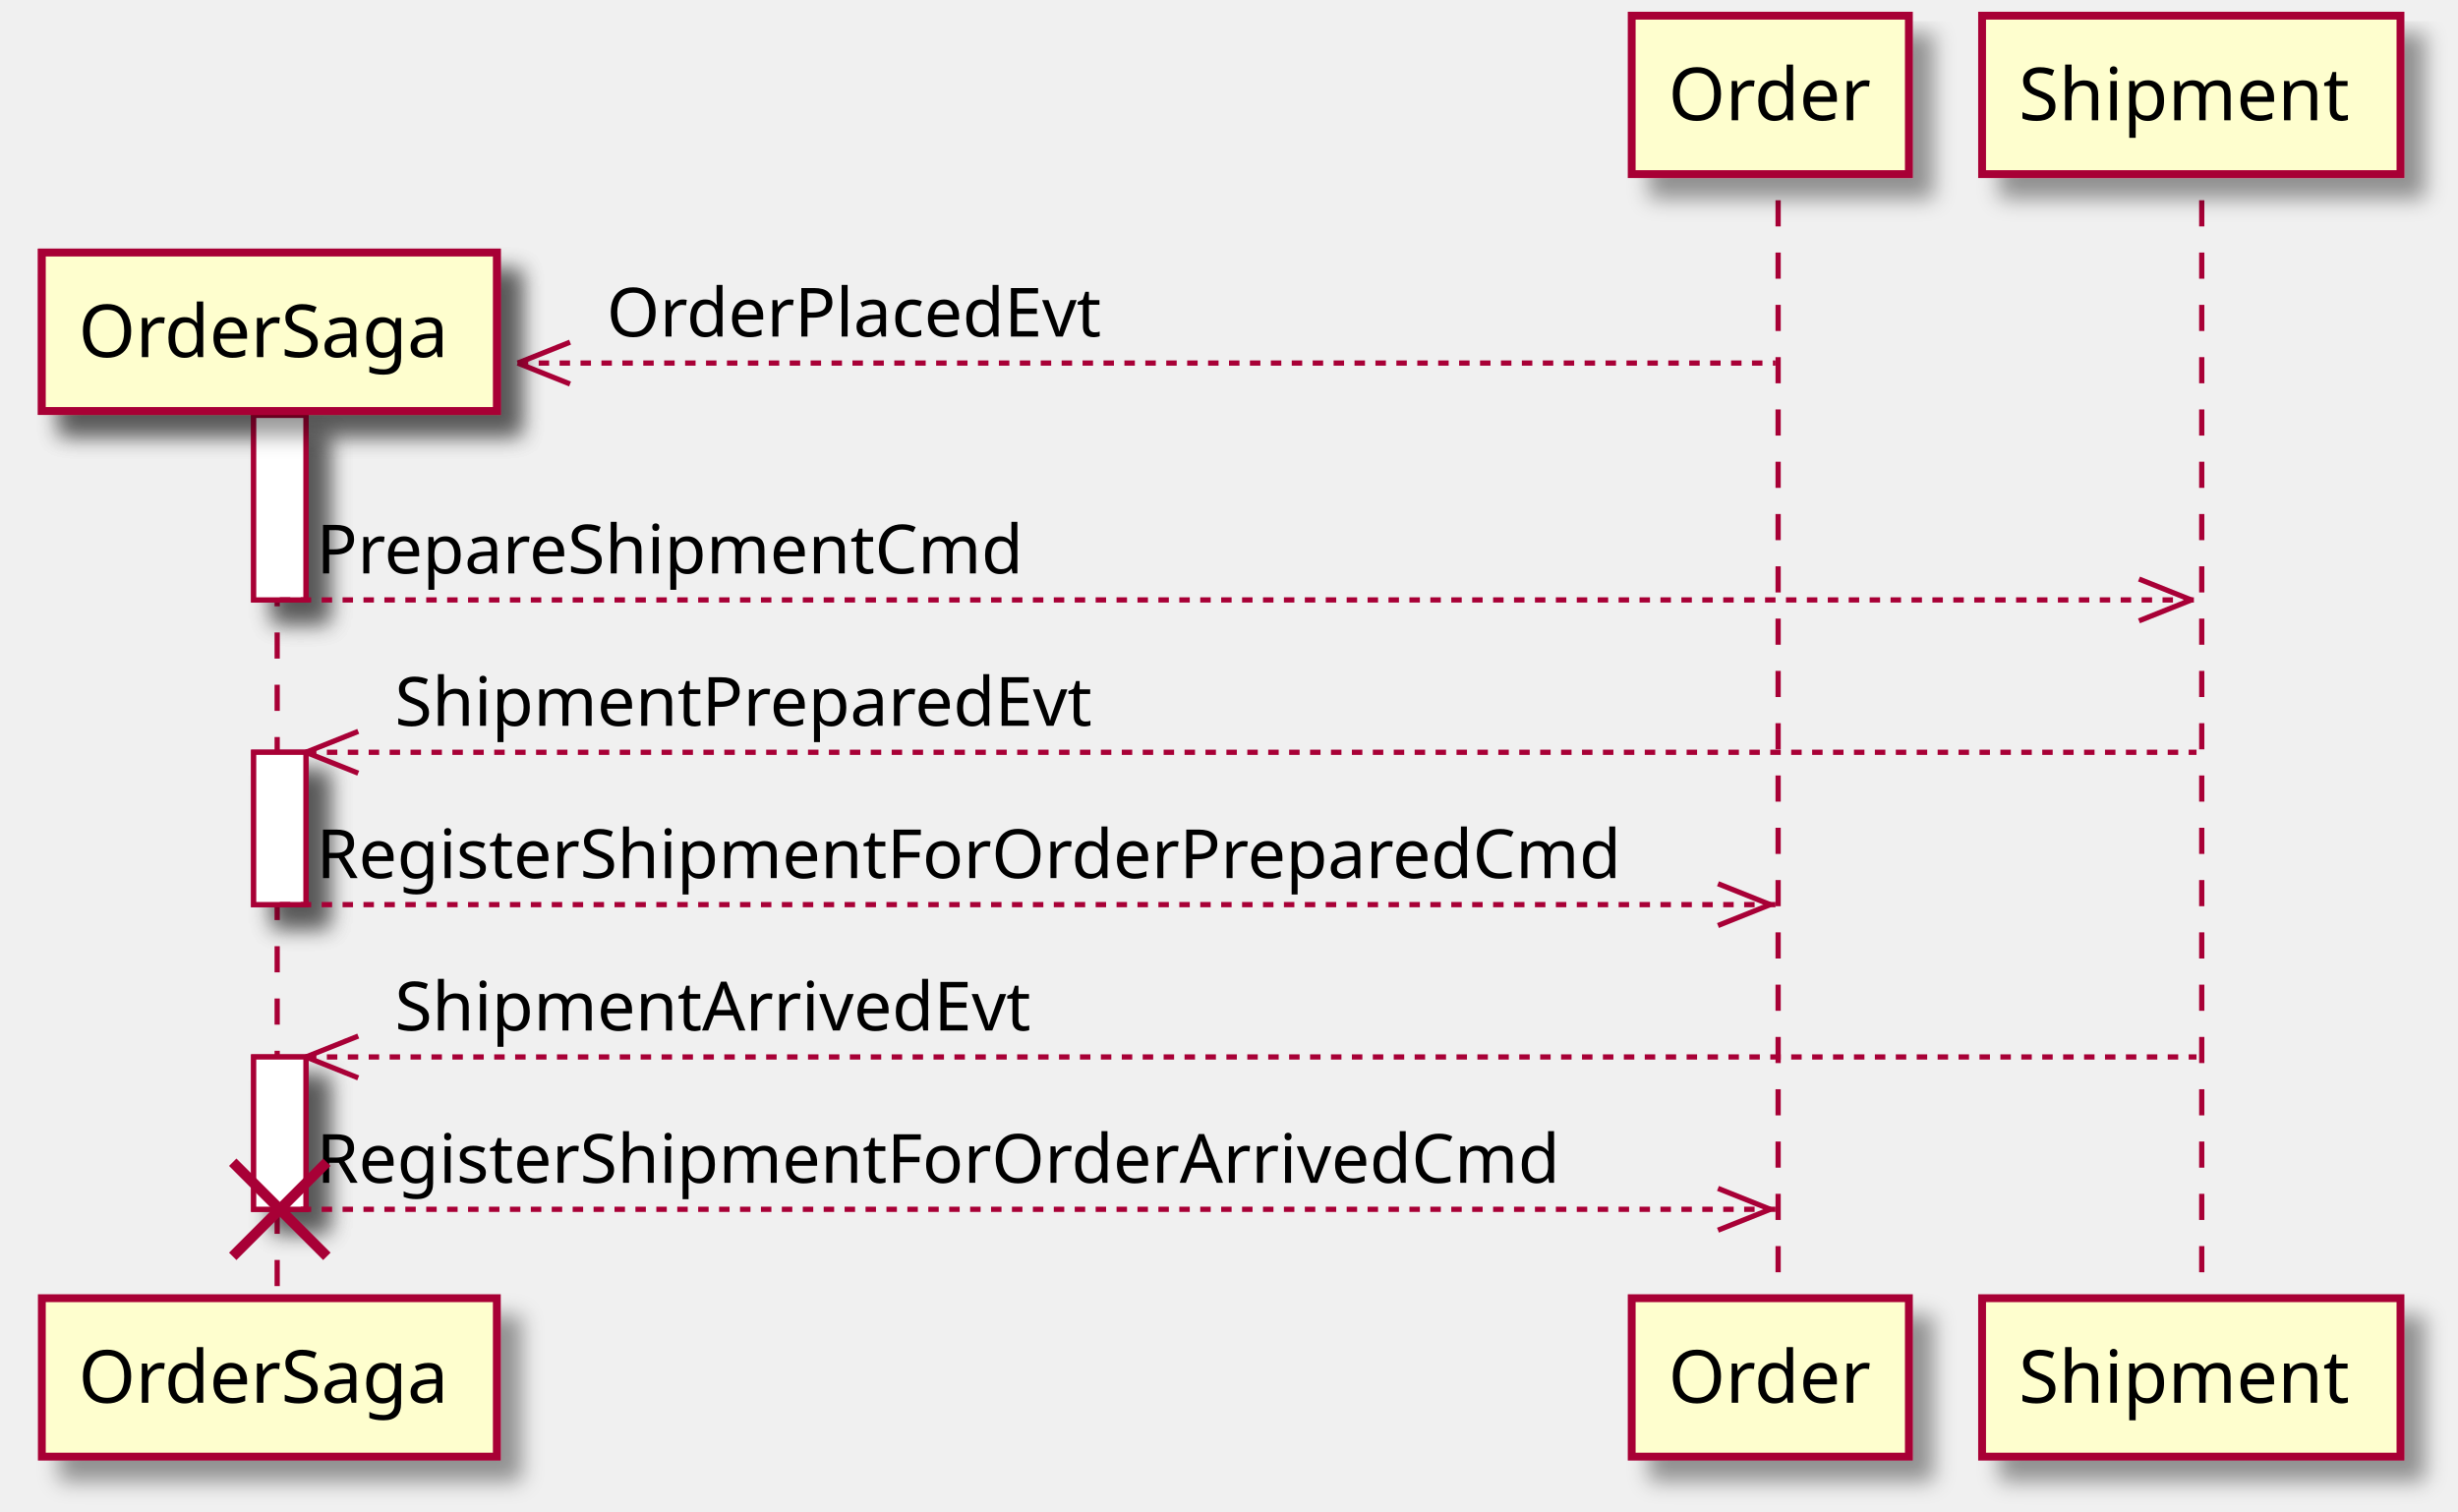
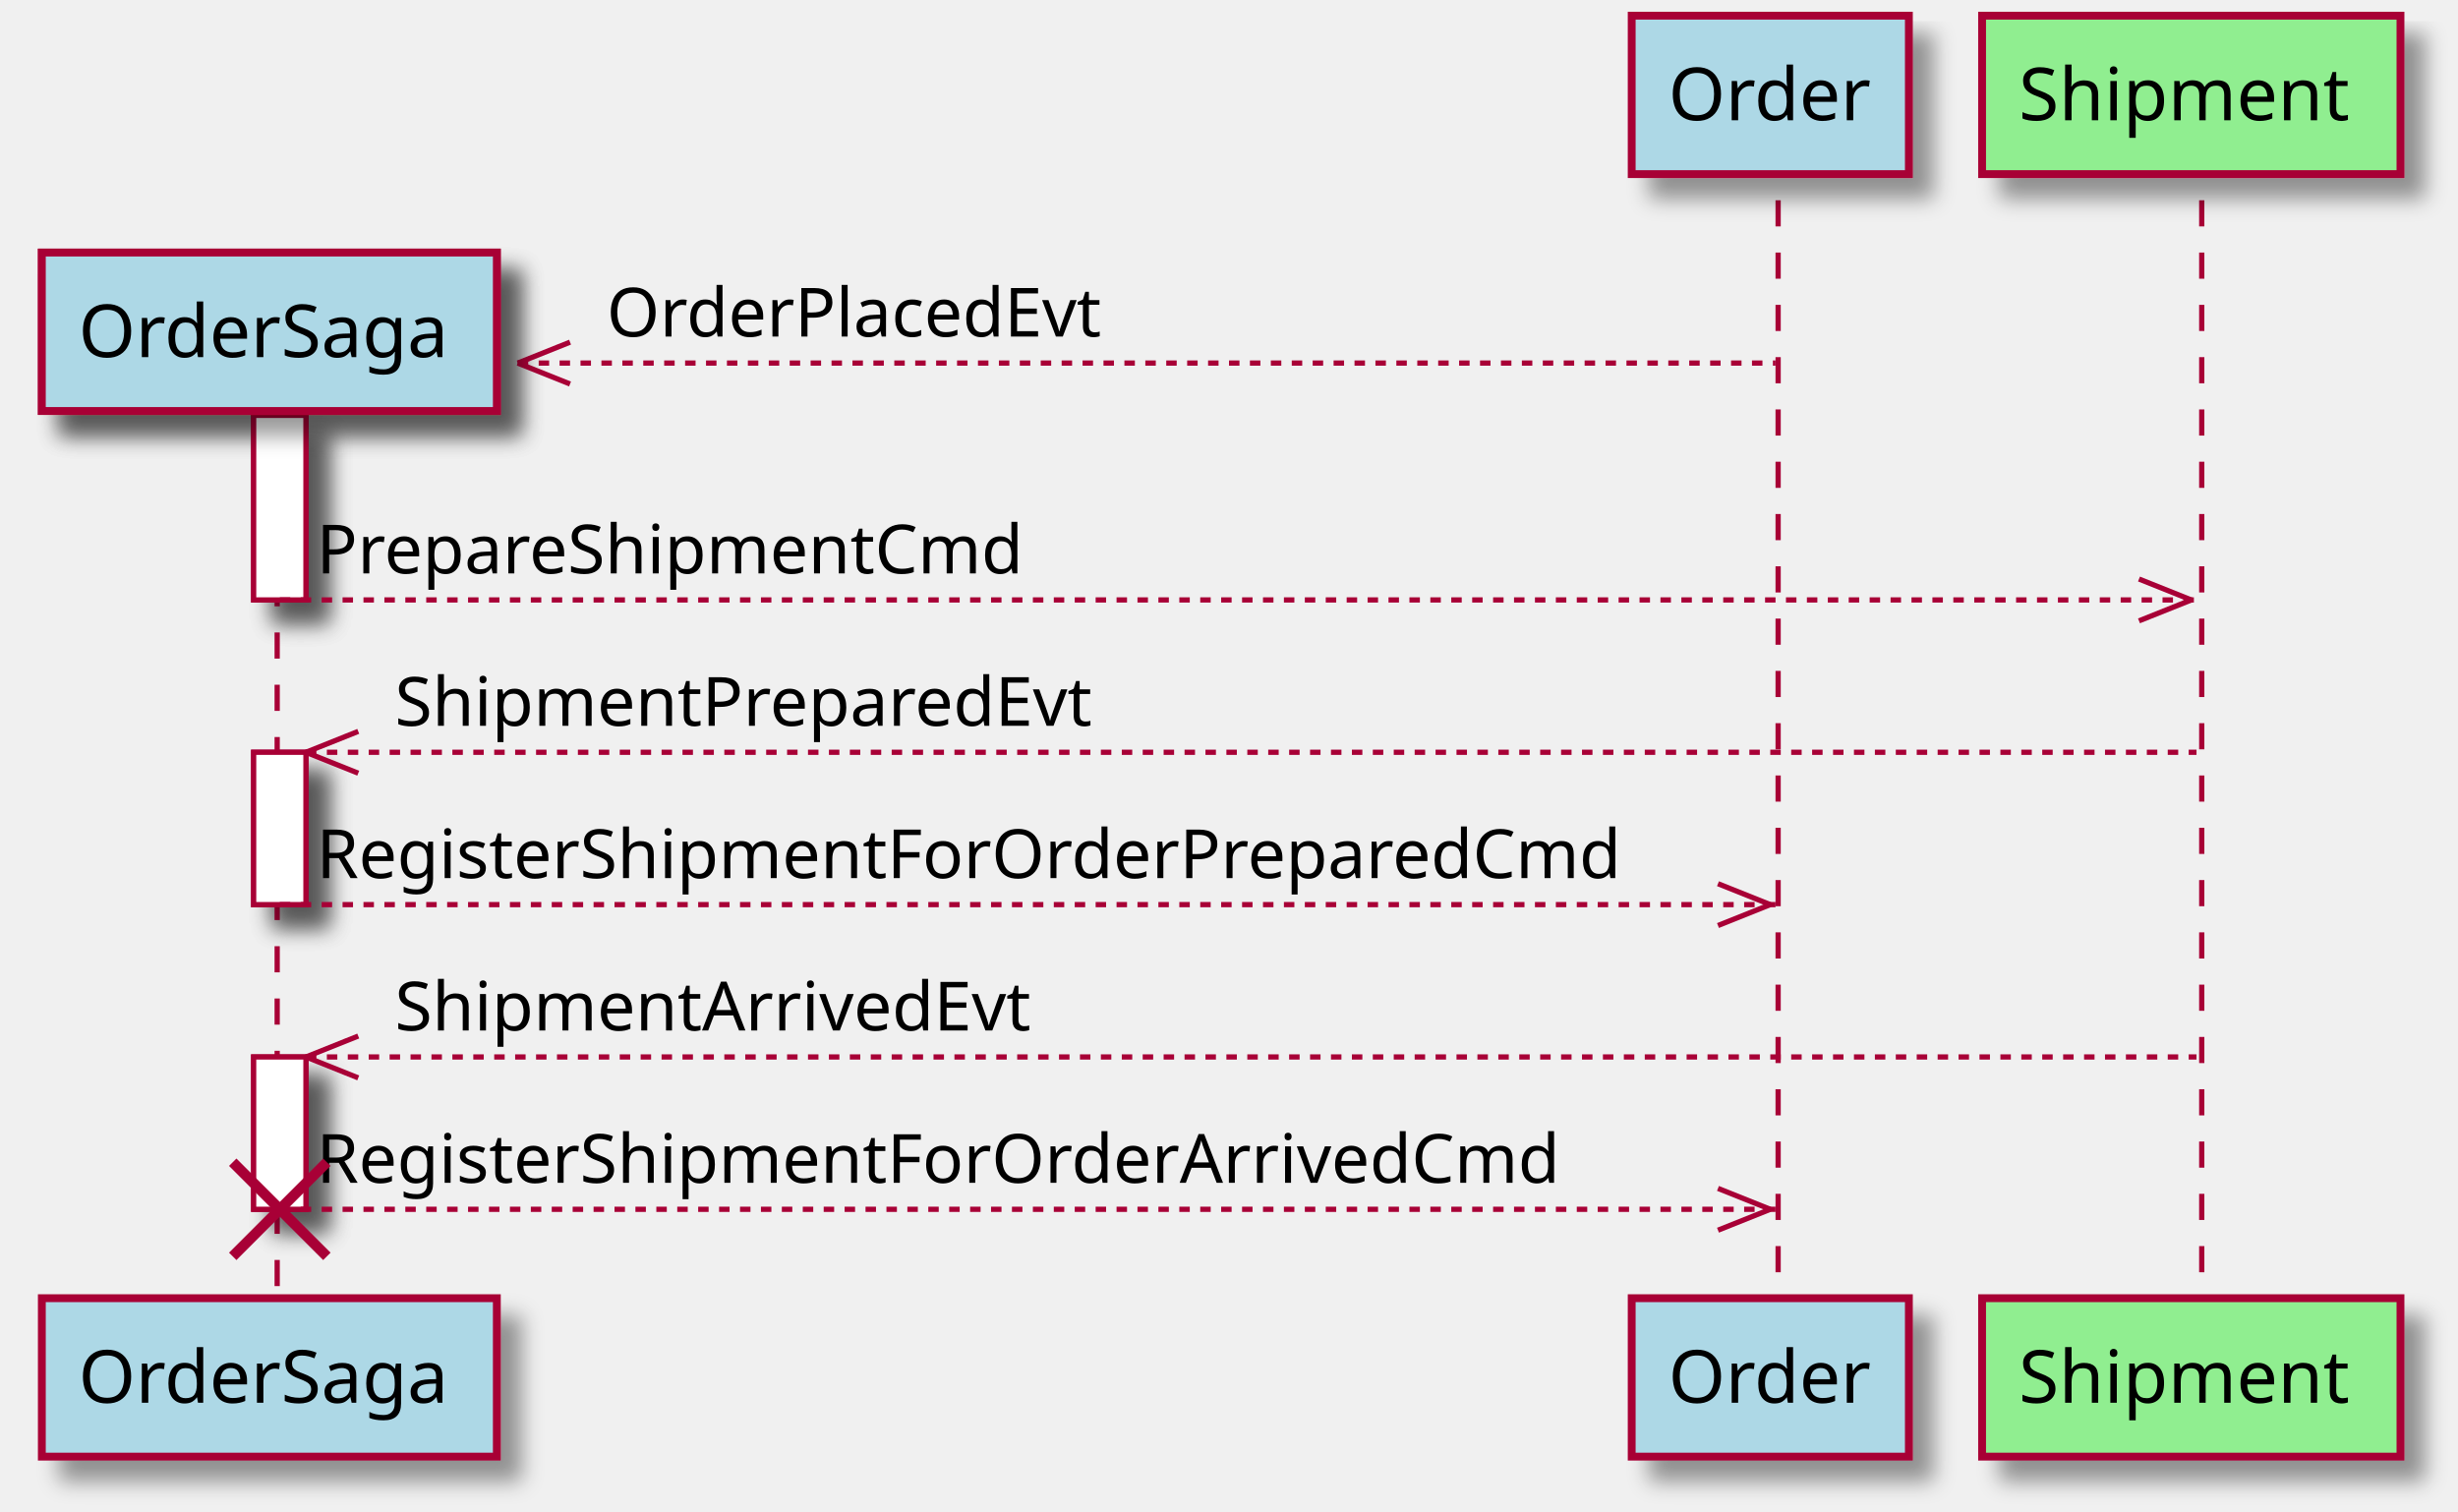
<svg xmlns="http://www.w3.org/2000/svg" contentScriptType="application/ecmascript" contentStyleType="text/css" height="289px" preserveAspectRatio="none" style="width:470px;height:289px;" version="1.1" viewBox="0 0 470 289" width="470px" zoomAndPan="magnify">
  <defs>
-     <filter height="300%" id="f1qdhmev4yj7gp" width="300%" x="-1" y="-1">
+     <filter height="300%" id="fu60xrkpvpft3" width="300%" x="-1" y="-1">
      <feGaussianBlur result="blurOut" stdDeviation="2.0" />
      <feColorMatrix in="blurOut" result="blurOut2" type="matrix" values="0 0 0 0 0 0 0 0 0 0 0 0 0 0 0 0 0 0 .4 0" />
      <feOffset dx="4.0" dy="4.0" in="blurOut2" result="blurOut3" />
      <feBlend in="SourceGraphic" in2="blurOut3" mode="normal" />
    </filter>
  </defs>
  <g>
-     <rect fill="#FFFFFF" filter="url(#f1qdhmev4yj7gp)" height="35.297" style="stroke: #A80036; stroke-width: 1.0;" width="10" x="48.5" y="79.43" />
-     <rect fill="#FFFFFF" filter="url(#f1qdhmev4yj7gp)" height="29.133" style="stroke: #A80036; stroke-width: 1.0;" width="10" x="48.5" y="143.859" />
-     <rect fill="#FFFFFF" filter="url(#f1qdhmev4yj7gp)" height="29.133" style="stroke: #A80036; stroke-width: 1.0;" width="10" x="48.5" y="202.125" />
-     <rect fill="#FEFECE" filter="url(#f1qdhmev4yj7gp)" height="30.297" style="stroke: #A80036; stroke-width: 1.5;" width="87" x="8" y="48.297" />
+     <rect fill="#FFFFFF" filter="url(#fu60xrkpvpft3)" height="35.297" style="stroke: #A80036; stroke-width: 1.0;" width="10" x="48.5" y="79.43" />
+     <rect fill="#FFFFFF" filter="url(#fu60xrkpvpft3)" height="29.133" style="stroke: #A80036; stroke-width: 1.0;" width="10" x="48.5" y="143.859" />
+     <rect fill="#FFFFFF" filter="url(#fu60xrkpvpft3)" height="29.133" style="stroke: #A80036; stroke-width: 1.0;" width="10" x="48.5" y="202.125" />
+     <rect fill="#ADD8E6" filter="url(#fu60xrkpvpft3)" height="30.297" style="stroke: #A80036; stroke-width: 1.5;" width="87" x="8" y="48.297" />
    <text fill="#000000" font-family="sans-serif" font-size="14" lengthAdjust="spacingAndGlyphs" textLength="73" x="15" y="68.292">OrderSaga</text>
    <line style="stroke: #A80036; stroke-width: 1.0; stroke-dasharray: 5.0,5.0;" x1="53" x2="53" y1="80.945" y2="249.258" />
    <line style="stroke: #A80036; stroke-width: 1.0; stroke-dasharray: 5.0,5.0;" x1="340" x2="340" y1="38.297" y2="249.258" />
    <line style="stroke: #A80036; stroke-width: 1.0; stroke-dasharray: 5.0,5.0;" x1="421" x2="421" y1="38.297" y2="249.258" />
-     <rect fill="#FEFECE" filter="url(#f1qdhmev4yj7gp)" height="30.297" style="stroke: #A80036; stroke-width: 1.5;" width="87" x="8" y="248.258" />
+     <rect fill="#ADD8E6" filter="url(#fu60xrkpvpft3)" height="30.297" style="stroke: #A80036; stroke-width: 1.5;" width="87" x="8" y="248.258" />
    <text fill="#000000" font-family="sans-serif" font-size="14" lengthAdjust="spacingAndGlyphs" textLength="73" x="15" y="268.253">OrderSaga</text>
-     <rect fill="#FEFECE" filter="url(#f1qdhmev4yj7gp)" height="30.297" style="stroke: #A80036; stroke-width: 1.5;" width="53" x="312" y="3" />
+     <rect fill="#ADD8E6" filter="url(#fu60xrkpvpft3)" height="30.297" style="stroke: #A80036; stroke-width: 1.5;" width="53" x="312" y="3" />
    <text fill="#000000" font-family="sans-serif" font-size="14" lengthAdjust="spacingAndGlyphs" textLength="39" x="319" y="22.995">Order</text>
-     <rect fill="#FEFECE" filter="url(#f1qdhmev4yj7gp)" height="30.297" style="stroke: #A80036; stroke-width: 1.5;" width="53" x="312" y="248.258" />
+     <rect fill="#ADD8E6" filter="url(#fu60xrkpvpft3)" height="30.297" style="stroke: #A80036; stroke-width: 1.5;" width="53" x="312" y="248.258" />
    <text fill="#000000" font-family="sans-serif" font-size="14" lengthAdjust="spacingAndGlyphs" textLength="39" x="319" y="268.253">Order</text>
-     <rect fill="#FEFECE" filter="url(#f1qdhmev4yj7gp)" height="30.297" style="stroke: #A80036; stroke-width: 1.5;" width="80" x="379" y="3" />
+     <rect fill="#90EE90" filter="url(#fu60xrkpvpft3)" height="30.297" style="stroke: #A80036; stroke-width: 1.5;" width="80" x="379" y="3" />
    <text fill="#000000" font-family="sans-serif" font-size="14" lengthAdjust="spacingAndGlyphs" textLength="66" x="386" y="22.995">Shipment</text>
-     <rect fill="#FEFECE" filter="url(#f1qdhmev4yj7gp)" height="30.297" style="stroke: #A80036; stroke-width: 1.5;" width="80" x="379" y="248.258" />
+     <rect fill="#90EE90" filter="url(#fu60xrkpvpft3)" height="30.297" style="stroke: #A80036; stroke-width: 1.5;" width="80" x="379" y="248.258" />
    <text fill="#000000" font-family="sans-serif" font-size="14" lengthAdjust="spacingAndGlyphs" textLength="66" x="386" y="268.253">Shipment</text>
-     <rect fill="#FFFFFF" filter="url(#f1qdhmev4yj7gp)" height="35.297" style="stroke: #A80036; stroke-width: 1.0;" width="10" x="48.5" y="79.43" />
-     <rect fill="#FFFFFF" filter="url(#f1qdhmev4yj7gp)" height="29.133" style="stroke: #A80036; stroke-width: 1.0;" width="10" x="48.5" y="143.859" />
-     <rect fill="#FFFFFF" filter="url(#f1qdhmev4yj7gp)" height="29.133" style="stroke: #A80036; stroke-width: 1.0;" width="10" x="48.5" y="202.125" />
+     <rect fill="#FFFFFF" filter="url(#fu60xrkpvpft3)" height="35.297" style="stroke: #A80036; stroke-width: 1.0;" width="10" x="48.5" y="79.43" />
+     <rect fill="#FFFFFF" filter="url(#fu60xrkpvpft3)" height="29.133" style="stroke: #A80036; stroke-width: 1.0;" width="10" x="48.5" y="143.859" />
+     <rect fill="#FFFFFF" filter="url(#fu60xrkpvpft3)" height="29.133" style="stroke: #A80036; stroke-width: 1.0;" width="10" x="48.5" y="202.125" />
    <line style="stroke: #A80036; stroke-width: 1.0;" x1="99" x2="109" y1="69.43" y2="65.43" />
    <line style="stroke: #A80036; stroke-width: 1.0;" x1="99" x2="109" y1="69.43" y2="73.43" />
    <line style="stroke: #A80036; stroke-width: 1.0; stroke-dasharray: 2.0,2.0;" x1="99" x2="339.5" y1="69.43" y2="69.43" />
    <text fill="#000000" font-family="sans-serif" font-size="13" lengthAdjust="spacingAndGlyphs" textLength="98" x="116" y="64.364">OrderPlacedEvt</text>
-     <rect fill="#FEFECE" filter="url(#f1qdhmev4yj7gp)" height="30.297" style="stroke: #A80036; stroke-width: 1.5;" width="87" x="8" y="48.297" />
+     <rect fill="#ADD8E6" filter="url(#fu60xrkpvpft3)" height="30.297" style="stroke: #A80036; stroke-width: 1.5;" width="87" x="8" y="48.297" />
    <text fill="#000000" font-family="sans-serif" font-size="14" lengthAdjust="spacingAndGlyphs" textLength="73" x="15" y="68.292">OrderSaga</text>
    <line style="stroke: #A80036; stroke-width: 1.0;" x1="419" x2="409" y1="114.727" y2="110.727" />
    <line style="stroke: #A80036; stroke-width: 1.0;" x1="419" x2="409" y1="114.727" y2="118.727" />
    <line style="stroke: #A80036; stroke-width: 1.0; stroke-dasharray: 2.0,2.0;" x1="53.5" x2="420" y1="114.727" y2="114.727" />
    <text fill="#000000" font-family="sans-serif" font-size="13" lengthAdjust="spacingAndGlyphs" textLength="142" x="60.5" y="109.661">PrepareShipmentCmd</text>
    <line style="stroke: #A80036; stroke-width: 1.0;" x1="58.5" x2="68.5" y1="143.859" y2="139.859" />
    <line style="stroke: #A80036; stroke-width: 1.0;" x1="58.5" x2="68.5" y1="143.859" y2="147.859" />
    <line style="stroke: #A80036; stroke-width: 1.0; stroke-dasharray: 2.0,2.0;" x1="58.5" x2="420" y1="143.859" y2="143.859" />
    <text fill="#000000" font-family="sans-serif" font-size="13" lengthAdjust="spacingAndGlyphs" textLength="140" x="75.5" y="138.793">ShipmentPreparedEvt</text>
    <line style="stroke: #A80036; stroke-width: 1.0;" x1="338.5" x2="328.5" y1="172.992" y2="168.992" />
    <line style="stroke: #A80036; stroke-width: 1.0;" x1="338.5" x2="328.5" y1="172.992" y2="176.992" />
    <line style="stroke: #A80036; stroke-width: 1.0; stroke-dasharray: 2.0,2.0;" x1="53.5" x2="339.5" y1="172.992" y2="172.992" />
    <text fill="#000000" font-family="sans-serif" font-size="13" lengthAdjust="spacingAndGlyphs" textLength="258" x="60.5" y="167.926">RegisterShipmentForOrderPreparedCmd</text>
    <line style="stroke: #A80036; stroke-width: 1.0;" x1="58.5" x2="68.5" y1="202.125" y2="198.125" />
    <line style="stroke: #A80036; stroke-width: 1.0;" x1="58.5" x2="68.5" y1="202.125" y2="206.125" />
    <line style="stroke: #A80036; stroke-width: 1.0; stroke-dasharray: 2.0,2.0;" x1="58.5" x2="420" y1="202.125" y2="202.125" />
    <text fill="#000000" font-family="sans-serif" font-size="13" lengthAdjust="spacingAndGlyphs" textLength="127" x="75.5" y="197.059">ShipmentArrivedEvt</text>
    <line style="stroke: #A80036; stroke-width: 1.0;" x1="338.5" x2="328.5" y1="231.258" y2="227.258" />
    <line style="stroke: #A80036; stroke-width: 1.0;" x1="338.5" x2="328.5" y1="231.258" y2="235.258" />
    <line style="stroke: #A80036; stroke-width: 1.0; stroke-dasharray: 2.0,2.0;" x1="53.5" x2="339.5" y1="231.258" y2="231.258" />
    <text fill="#000000" font-family="sans-serif" font-size="13" lengthAdjust="spacingAndGlyphs" textLength="245" x="60.5" y="226.192">RegisterShipmentForOrderArrivedCmd</text>
    <line style="stroke: #A80036; stroke-width: 2.0;" x1="44.5" x2="62.5" y1="222.258" y2="240.258" />
    <line style="stroke: #A80036; stroke-width: 2.0;" x1="44.5" x2="62.5" y1="240.258" y2="222.258" />
  </g>
</svg>
